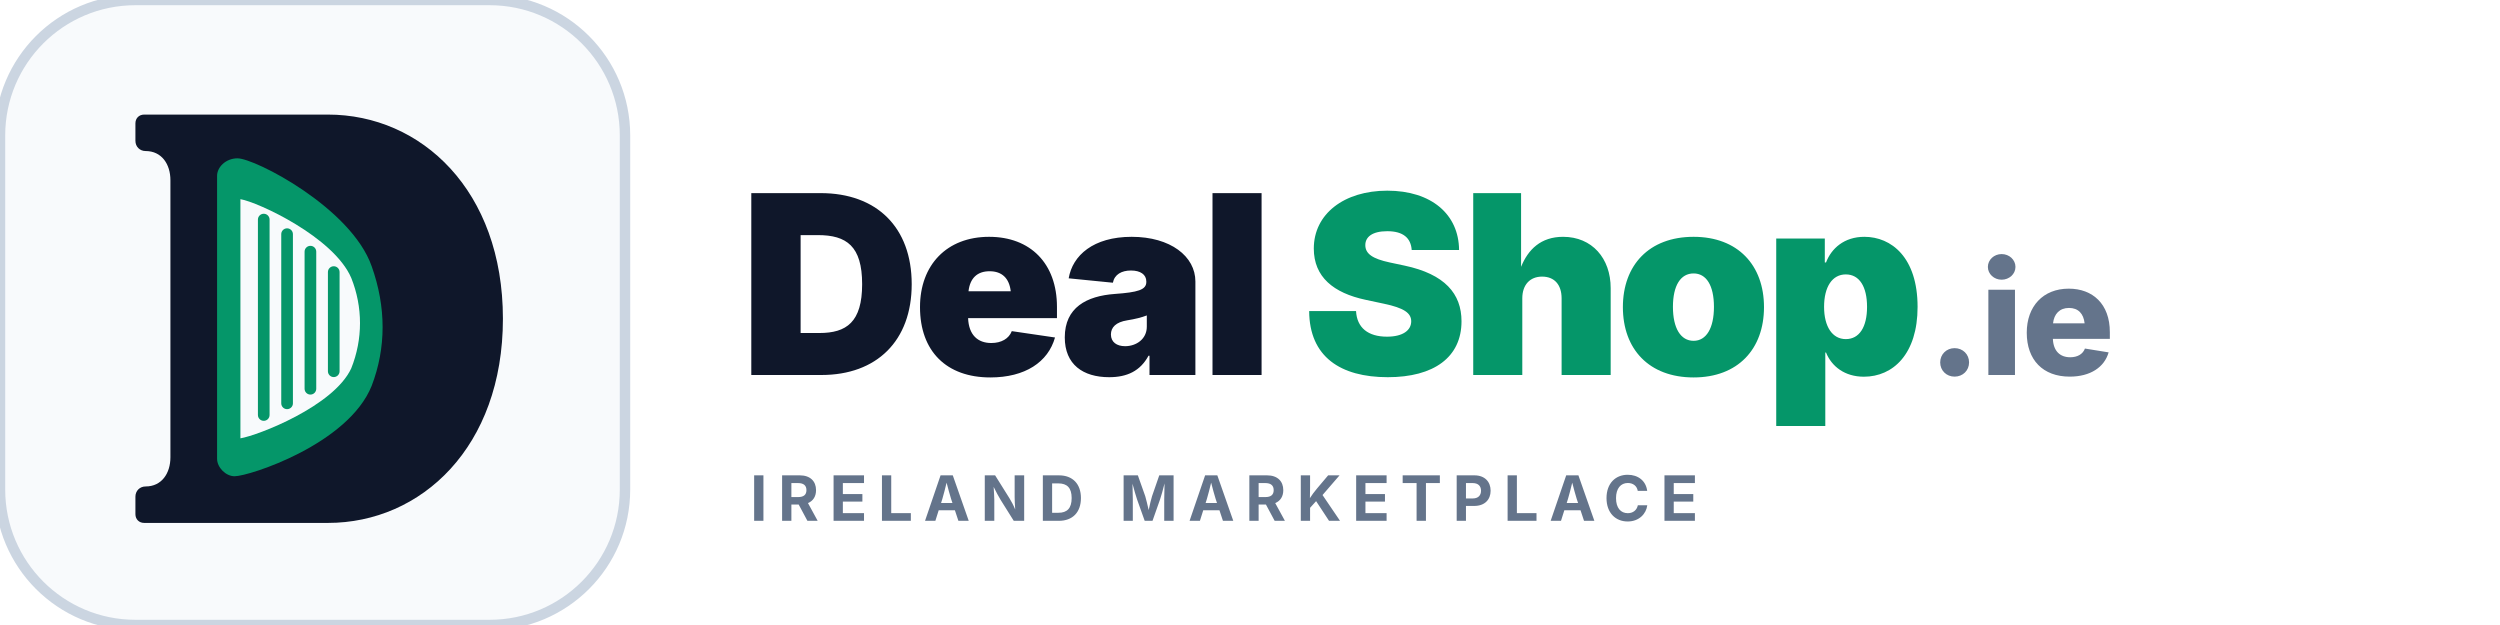
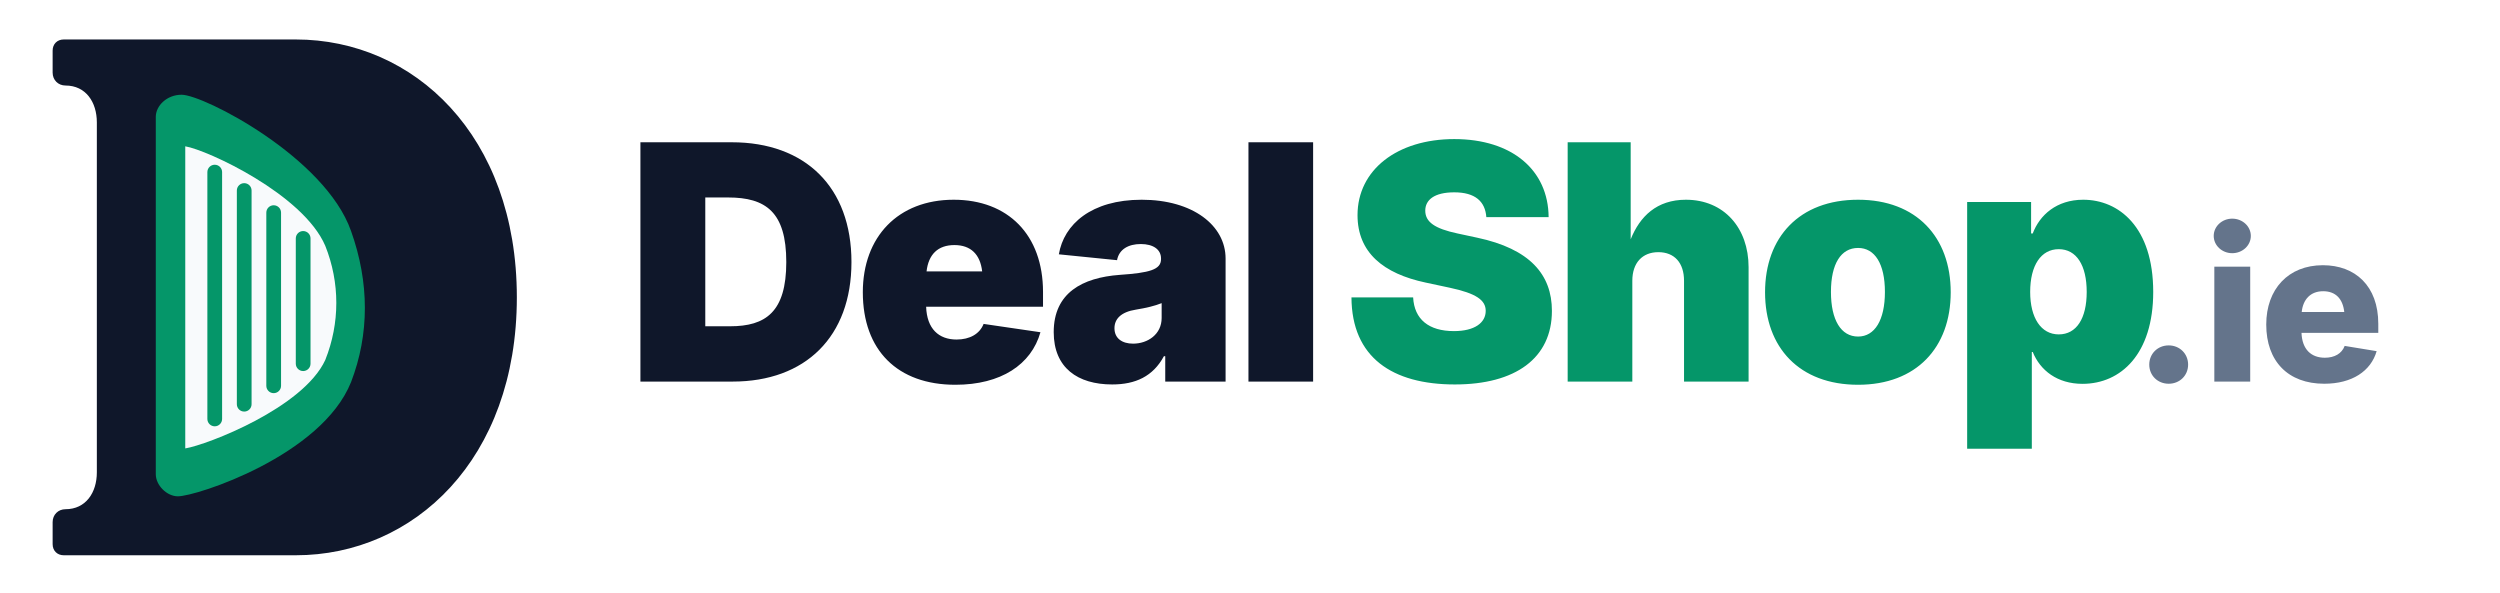
- <svg xmlns="http://www.w3.org/2000/svg" width="480" height="120" viewBox="0 0 480 120" fill="none">
-   <g transform="translate(0, 0)">
-     <rect width="120" height="120" rx="26" fill="#F8FAFC" stroke="#CBD5E1" stroke-width="2" />
-     <g transform="translate(26, 22) scale(0.28)">
-       <path d="M12 0 H 132 C 196 0 252 52 252 140 C 252 228 196 280 132 280 H 6 C 2.5 280 0 277.5 0 274 V 262 C 0 258 3 255 7 255 C 18 255 24 246 24 235 V 45 C 24 34 18 25 7 25 C 3 25 0 22 0 18 V 6 C 0 2.5 2.5 0 6 0 Z" fill="#0F172A" />
-       <path d="M56 42 C 56 36 62 30 70 30 C 82 30 148 64 162 104 C 172 132 172 160 162 186 C 146 226 78 248 68 248 C 62 248 56 242 56 236 Z" fill="#059669" />
-       <path d="M72 58 V 222 C 84 220 136 200 148 174 C 156 154 156 132 148 112 C 136 84 84 60 72 58 Z" fill="#F8FAFC" />
-       <rect x="84" y="68" width="8" height="142" rx="4" fill="#059669" />
-       <rect x="100" y="78" width="8" height="124" rx="4" fill="#059669" />
-       <rect x="116" y="90" width="8" height="102" rx="4" fill="#059669" />
-       <rect x="132" y="104" width="8" height="76" rx="4" fill="#059669" />
-     </g>
+ <svg xmlns="http://www.w3.org/2000/svg" width="380" height="90" viewBox="0 0 380 90" fill="none">
+   <g transform="translate(8, 6) scale(0.28)">
+     <path d="M12 0 H 132 C 196 0 252 52 252 140 C 252 228 196 280 132 280 H 6 C 2.5 280 0 277.5 0 274 V 262 C 0 258 3 255 7 255 C 18 255 24 246 24 235 V 45 C 24 34 18 25 7 25 C 3 25 0 22 0 18 V 6 C 0 2.5 2.5 0 6 0 Z" fill="#0F172A" />
+     <path d="M56 42 C 56 36 62 30 70 30 C 82 30 148 64 162 104 C 172 132 172 160 162 186 C 146 226 78 248 68 248 C 62 248 56 242 56 236 Z" fill="#059669" />
+     <path d="M72 58 V 222 C 84 220 136 200 148 174 C 156 154 156 132 148 112 C 136 84 84 60 72 58 Z" fill="#F8FAFC" />
+     <rect x="84" y="68" width="8" height="142" rx="4" fill="#059669" />
+     <rect x="100" y="78" width="8" height="124" rx="4" fill="#059669" />
+     <rect x="116" y="90" width="8" height="102" rx="4" fill="#059669" />
+     <rect x="132" y="104" width="8" height="76" rx="4" fill="#059669" />
  </g>
-   <text x="142" y="72" font-family="Inter, -apple-system, BlinkMacSystemFont, 'Segoe UI', Roboto, sans-serif" font-size="48" font-weight="900" letter-spacing="-1.5" fill="#0F172A">Deal</text>
-   <text x="250" y="72" font-family="Inter, -apple-system, BlinkMacSystemFont, 'Segoe UI', Roboto, sans-serif" font-size="48" font-weight="900" letter-spacing="-1.5" fill="#059669">Shop</text>
-   <text x="370" y="72" font-family="Inter, -apple-system, BlinkMacSystemFont, 'Segoe UI', Roboto, sans-serif" font-size="30" font-weight="800" letter-spacing="-0.5" fill="#64748B">.ie</text>
-   <text x="144" y="100" font-family="Inter, -apple-system, BlinkMacSystemFont, 'Segoe UI', Roboto, sans-serif" font-size="12" font-weight="700" letter-spacing="2" fill="#64748B">IRELAND MARKETPLACE</text>
+   <text x="95" y="58" font-family="Inter, -apple-system, BlinkMacSystemFont, 'Segoe UI', Roboto, sans-serif" font-size="50" font-weight="900" letter-spacing="-1.5" fill="#0F172A">Deal</text>
+   <text x="204" y="58" font-family="Inter, -apple-system, BlinkMacSystemFont, 'Segoe UI', Roboto, sans-serif" font-size="50" font-weight="900" letter-spacing="-1.5" fill="#059669">Shop</text>
+   <text x="324" y="58" font-family="Inter, -apple-system, BlinkMacSystemFont, 'Segoe UI', Roboto, sans-serif" font-size="32" font-weight="800" letter-spacing="-0.5" fill="#64748B">.ie</text>
</svg>
